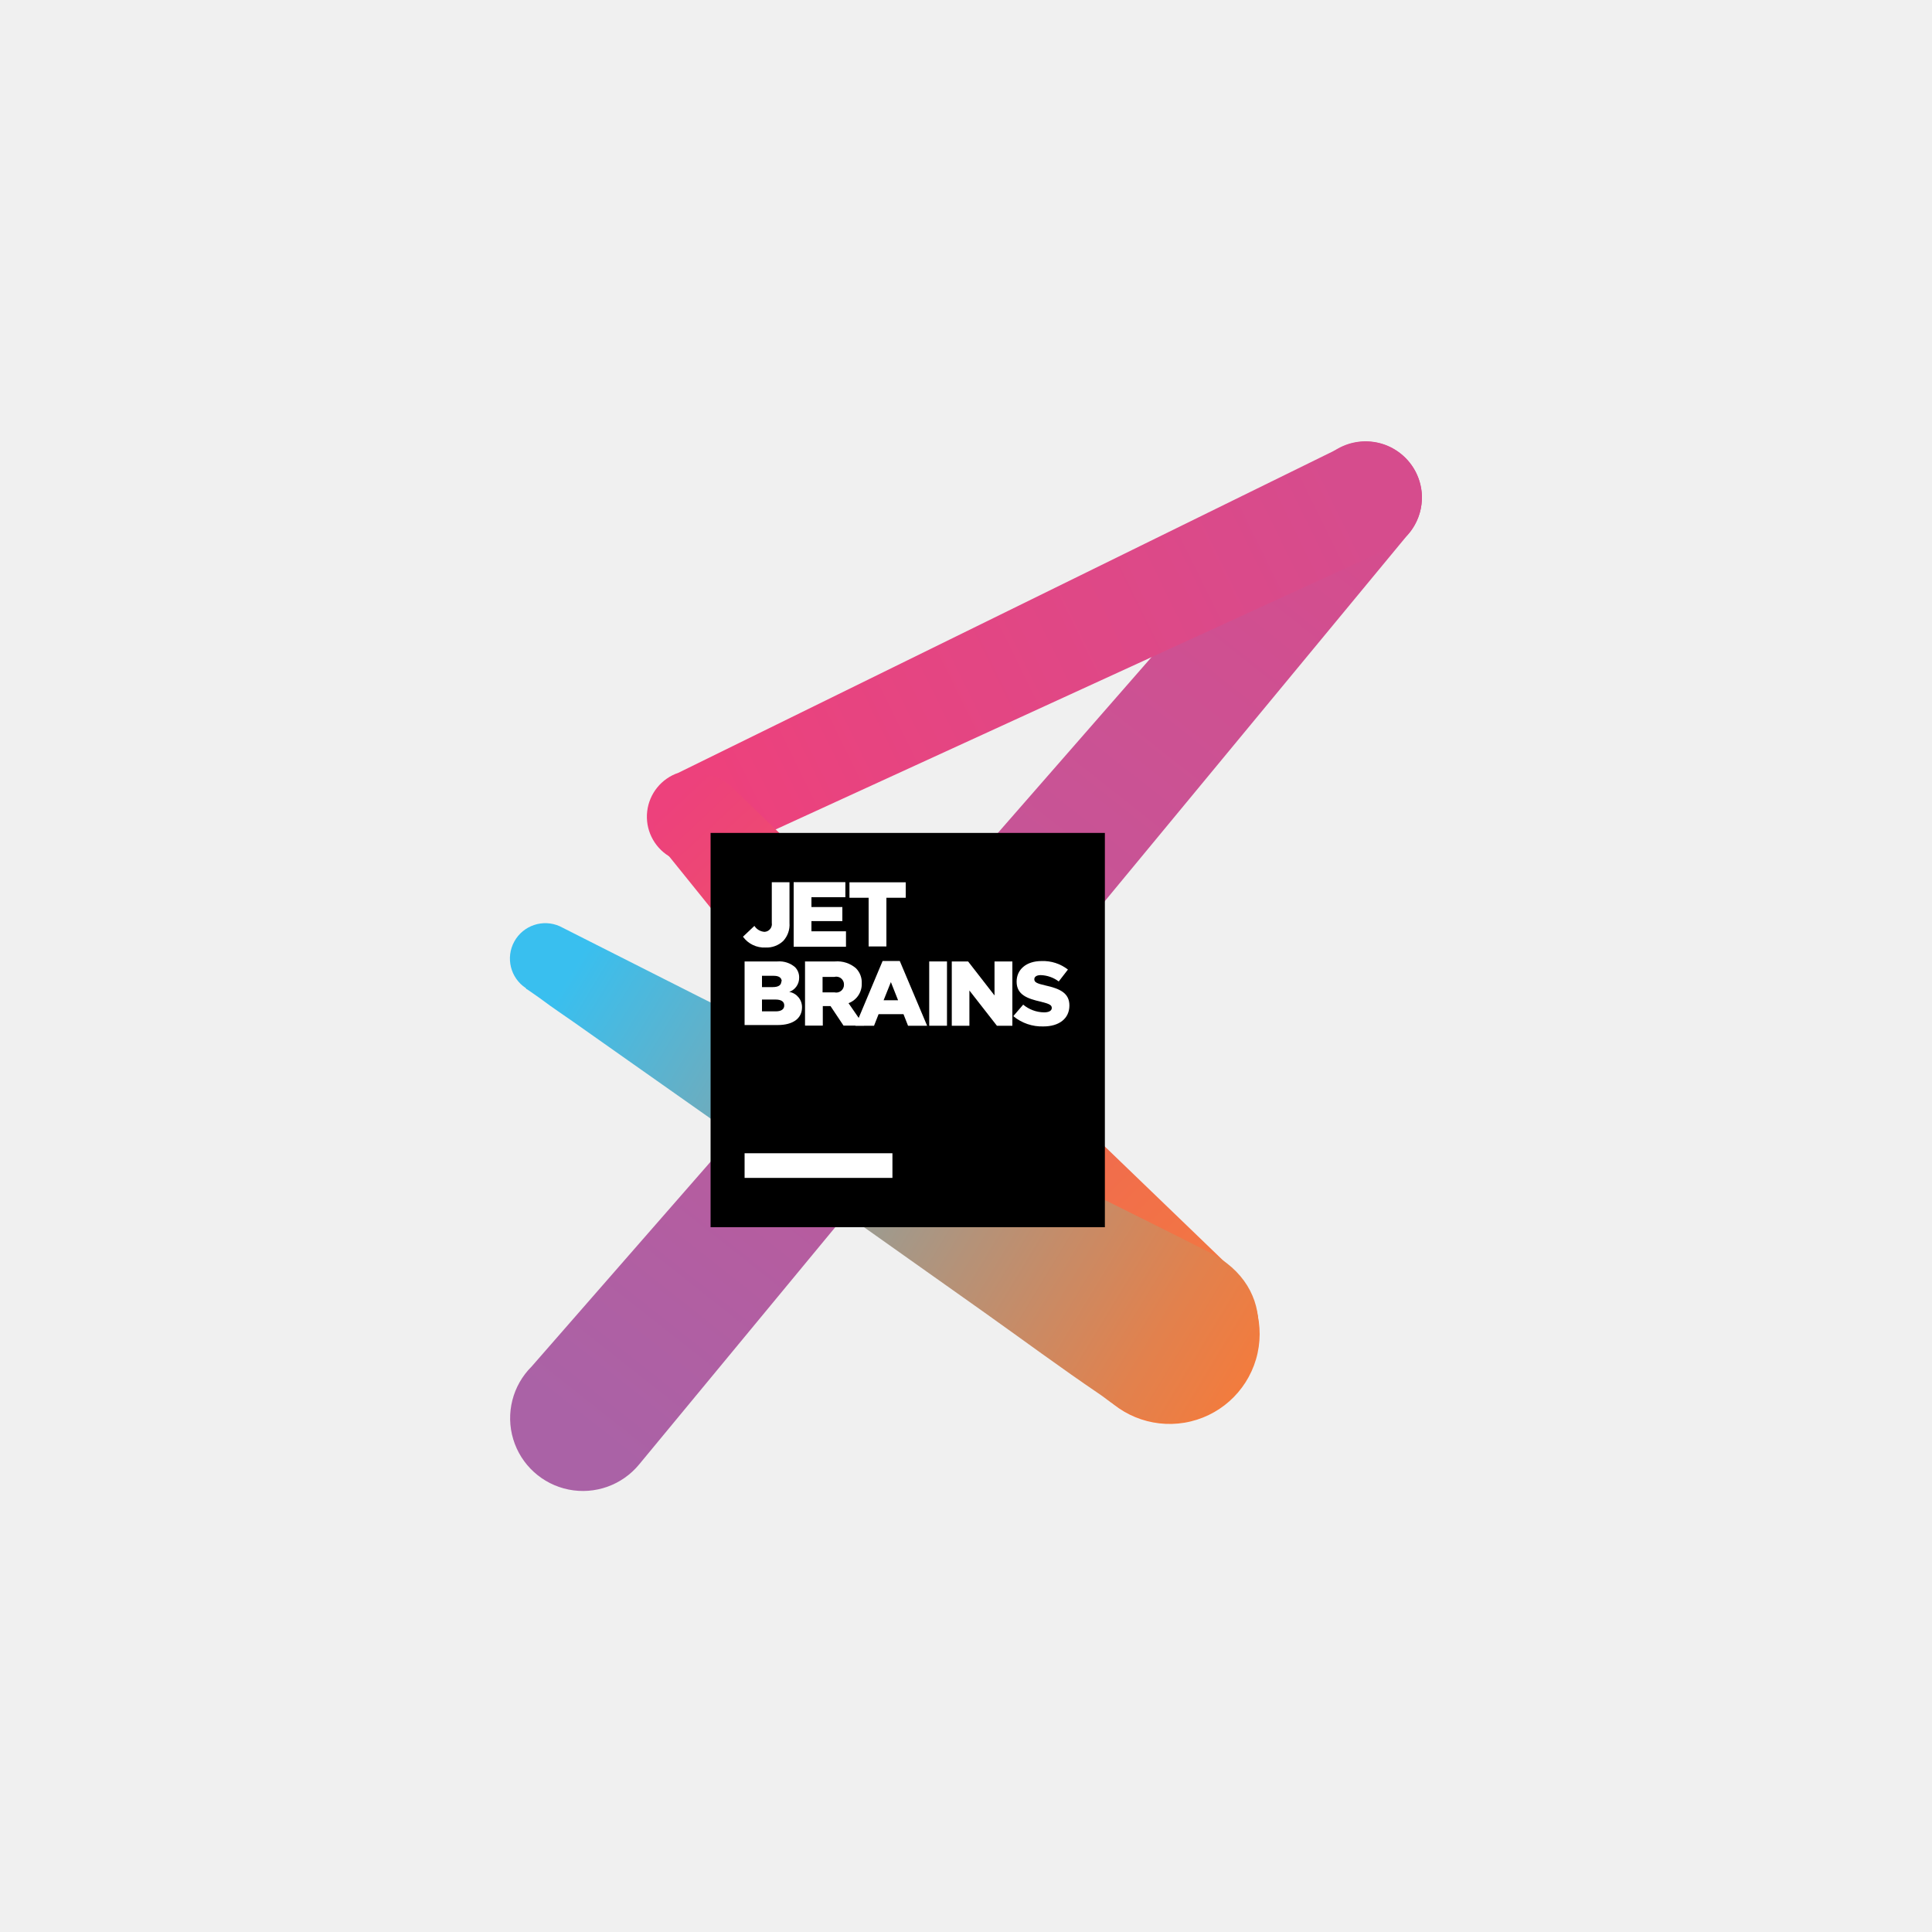
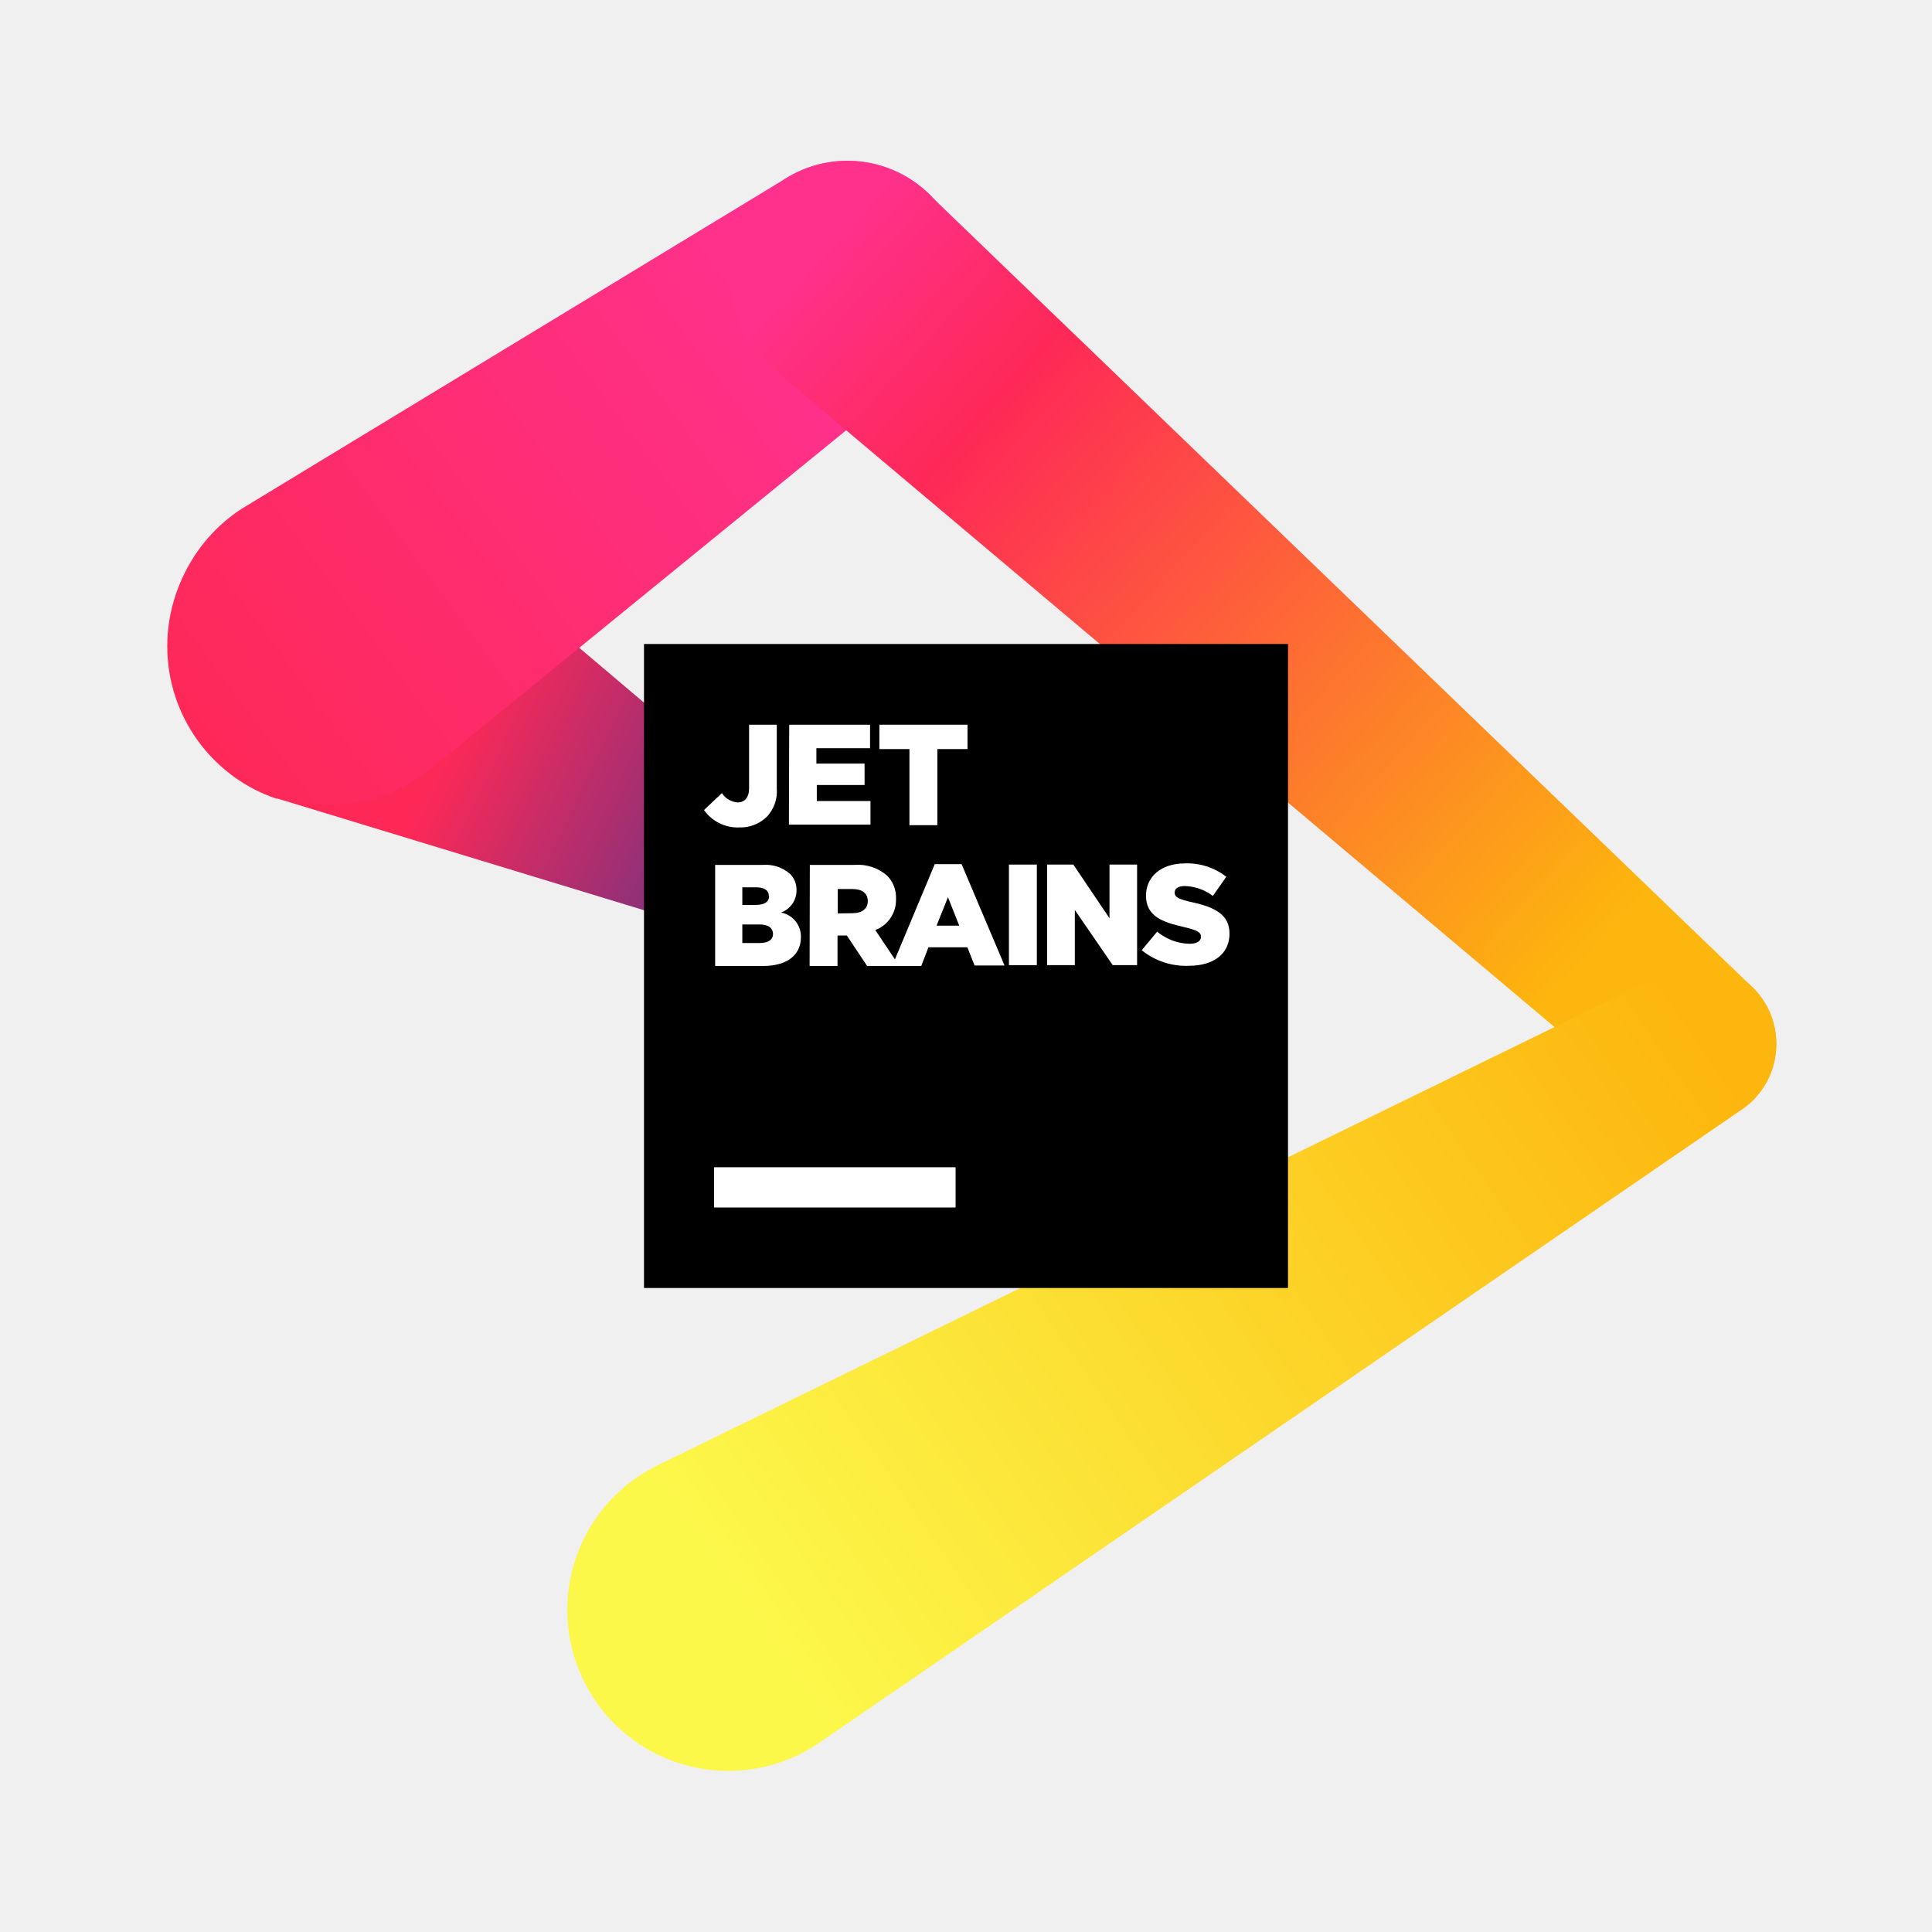
- <svg xmlns="http://www.w3.org/2000/svg" id="Layer_1" data-name="Layer 1" viewBox="0 0 250 250">
-   <defs>
-     <linearGradient id="linear-gradient" x1="76.05" y1="185.57" x2="174.69" y2="60.65" gradientUnits="userSpaceOnUse">
-       <stop offset="0" stop-color="#aa62a6" />
-       <stop offset="0.55" stop-color="#c55597" />
-       <stop offset="1" stop-color="#d64c8d" />
-     </linearGradient>
-     <linearGradient id="linear-gradient-2" x1="94.93" y1="104.55" x2="174.85" y2="65.31" gradientUnits="userSpaceOnUse">
-       <stop offset="0" stop-color="#ed417c" />
-       <stop offset="0.22" stop-color="#e74480" />
-       <stop offset="1" stop-color="#d64c8d" />
-     </linearGradient>
-     <linearGradient id="linear-gradient-3" x1="86.76" y1="103.67" x2="156.6" y2="178.19" gradientUnits="userSpaceOnUse">
-       <stop offset="0" stop-color="#ed417c" />
-       <stop offset="0.02" stop-color="#ed427a" />
-       <stop offset="0.67" stop-color="#f16b4e" />
-       <stop offset="1" stop-color="#f37b3d" />
-     </linearGradient>
-     <linearGradient id="linear-gradient-4" x1="73.98" y1="125.59" x2="161.82" y2="178.87" gradientUnits="userSpaceOnUse">
-       <stop offset="0" stop-color="#39bfef" />
-       <stop offset="0.25" stop-color="#6eacbd" />
-       <stop offset="0.61" stop-color="#b59278" />
-       <stop offset="0.87" stop-color="#e2814d" />
-       <stop offset="1" stop-color="#f37b3d" />
-     </linearGradient>
-   </defs>
-   <g>
-     <g>
-       <path d="M182,69.39a7.27,7.27,0,1,0-10.59-10h0L68.79,176.83a9.42,9.42,0,1,0,13.92,12.66h0Z" fill="url(#linear-gradient)" />
-       <path d="M184,64.15A7.27,7.27,0,0,0,173.3,58h0L87.78,100a6,6,0,1,0,5.17,10.73h0l86.4-39.6A7.27,7.27,0,0,0,184,64.15Z" fill="url(#linear-gradient-2)" />
-       <path d="M159.2,164L94.55,101.72a6,6,0,0,0-8.95,7.87v0l56.27,69.79A11.65,11.65,0,1,0,159.2,164Z" fill="url(#linear-gradient-3)" />
-       <g>
-         <path d="M156.39,162c3.82,1.89,0,0,0,0h0Z" fill="#39bfef" />
-         <path d="M162.85,171.76c0.07-3.72-1.81-7.45-6.46-9.76-5.52-2.81-11.08-5.54-16.62-8.31l-16.44-8.23-16.46-8.25-16.63-8.35-17.8-9a4.58,4.58,0,0,0-4.4,8L68.13,128l0.05,0s1.37,0.93,2.12,1.49c1.26,0.95,2.59,1.82,3.88,2.73l7.46,5.26L97,148.3l15,10.64,15.18,10.75c5.06,3.59,10.06,7.3,15.2,10.78,0.62,0.42,1.2.93,1.85,1.31l0.4,0.22,0,0a11.65,11.65,0,0,0,18.27-9.67C162.87,172.17,162.86,172,162.85,171.76Z" fill="url(#linear-gradient-4)" />
-       </g>
-     </g>
-     <g>
-       <rect x="91.95" y="107.78" width="51.02" height="51.02" />
-       <rect x="96.35" y="149.23" width="19.13" height="3.19" fill="#fff" />
-       <g>
-         <path d="M96.14,121.21l1.48-1.4a1.68,1.68,0,0,0,1.31.77,1,1,0,0,0,.94-1.16v-5.26h2.29v5.27a3.09,3.09,0,0,1-.82,2.34,3.13,3.13,0,0,1-2.28.84A3.4,3.4,0,0,1,96.14,121.21Z" fill="#fff" />
-         <path d="M102.7,114.15h6.69v1.95H105v1.27h4v1.82h-4v1.32h4.47v2H102.7v-8.32Z" fill="#fff" />
-         <path d="M112.4,116.17h-2.48v-2h7.28v2H114.7v6.3h-2.3v-6.3Z" fill="#fff" />
-         <path d="M96.35,124.41h4.26a3.11,3.11,0,0,1,2.27.74,1.87,1.87,0,0,1,.53,1.35v0a1.92,1.92,0,0,1-1.28,1.85,2,2,0,0,1,1.65,2v0c0,1.43-1.16,2.29-3.15,2.29H96.35v-8.32Zm4.8,2.57c0-.46-0.37-0.71-1-0.71H98.6v1.46H100c0.7,0,1.1-.24,1.1-0.72v0Zm-0.8,2.36H98.6v1.53h1.78c0.71,0,1.1-.27,1.1-0.76v0C101.49,129.64,101.13,129.34,100.36,129.34Z" fill="#fff" />
-         <path d="M104.13,124.41h3.93a3.68,3.68,0,0,1,2.71.89,2.6,2.6,0,0,1,.74,1.94v0a2.63,2.63,0,0,1-1.71,2.57l2,2.9h-2.65l-1.68-2.52h-1v2.52h-2.3v-8.32Zm3.84,4a1,1,0,0,0,1.24-1v0a1,1,0,0,0-1.25-1h-1.52v2H108Z" fill="#fff" />
-         <path d="M114.21,124.35h2.22l3.54,8.38H117.5l-0.59-1.5h-3.22l-0.59,1.5h-2.41Zm2,5.08-0.93-2.35-0.94,2.35h1.87Z" fill="#fff" />
-         <path d="M120.24,124.41h2.3v8.32h-2.3v-8.32Z" fill="#fff" />
-         <path d="M123.12,124.41h2.15l3.42,4.4v-4.4H131v8.32h-2l-3.56-4.56v4.56h-2.28v-8.32Z" fill="#fff" />
-         <path d="M131.12,131.49L132.4,130a4.31,4.31,0,0,0,2.7,1c0.63,0,1-.21,1-0.57v0c0-.36-0.27-0.53-1.41-0.81-1.77-.4-3.14-0.9-3.14-2.6v0c0-1.54,1.22-2.66,3.22-2.66a5.23,5.23,0,0,1,3.42,1.1L137,127a4.08,4.08,0,0,0-2.33-.82c-0.56,0-.83.23-0.83,0.53v0c0,0.38.29,0.55,1.45,0.81,1.9,0.42,3.09,1,3.09,2.59v0c0,1.7-1.34,2.71-3.36,2.71A5.83,5.83,0,0,1,131.12,131.49Z" fill="#fff" />
-       </g>
-     </g>
+ <svg xmlns="http://www.w3.org/2000/svg" height="180" viewBox="0 0 180 180" width="180">
+   <linearGradient id="a" gradientUnits="userSpaceOnUse" x1="32.64" x2="82.77" y1="61.16" y2="85.54">
+     <stop offset=".21" stop-color="#fe2857" />
+     <stop offset="1" stop-color="#293896" />
+   </linearGradient>
+   <linearGradient id="b" gradientUnits="userSpaceOnUse" x1="17.38" x2="82.95" y1="69.86" y2="21.23">
+     <stop offset="0" stop-color="#fe2857" />
+     <stop offset=".01" stop-color="#fe2857" />
+     <stop offset=".86" stop-color="#ff318c" />
+   </linearGradient>
+   <linearGradient id="c" gradientUnits="userSpaceOnUse" x1="74.17" x2="160.27" y1="21.58" y2="99.76">
+     <stop offset=".02" stop-color="#ff318c" />
+     <stop offset=".21" stop-color="#fe2857" />
+     <stop offset=".86" stop-color="#fdb60d" />
+   </linearGradient>
+   <linearGradient id="d" gradientUnits="userSpaceOnUse" x1="155.46" x2="55.07" y1="89.8" y2="158.9">
+     <stop offset=".01" stop-color="#fdb60d" />
+     <stop offset=".86" stop-color="#fcf84a" />
+   </linearGradient>
+   <path d="m81.56 83.71-41.35-35a15 15 0 1 0 -14.47 25.7h.15l.39.12 52.16 15.89a3.53 3.53 0 0 0 1.18.21 3.73 3.73 0 0 0 1.93-6.91z" fill="url(#a)" />
+   <path d="m89.85 25.93a10.89 10.89 0 0 0 -16.85-9.18l-50.5 30.66a15 15 0 1 0 17.9 24l45.27-36.89.36-.3a10.93 10.93 0 0 0 3.82-8.29z" fill="url(#b)" />
+   <path d="m163.29 92-76.62-73.79a10.91 10.91 0 1 0 -14.81 16l.14.12 81.4 68.58a7.36 7.36 0 0 0 12.09-5.65 7.39 7.39 0 0 0 -2.2-5.26z" fill="url(#c)" />
+   <path d="m165.5 97.29a7.35 7.35 0 0 0 -11.67-6l-92.71 45.3a15 15 0 1 0 15.48 25.59l85.73-58.84a7.35 7.35 0 0 0 3.17-6.05z" fill="url(#d)" />
+   <path d="m60 60h60v60h-60z" />
+   <g fill="#fff">
+     <path d="m66.53 108.75h22.5v3.75h-22.5z" />
+     <path d="m65.59 75.47 1.67-1.58a1.88 1.88 0 0 0 1.47.87c.64 0 1.06-.45 1.06-1.32v-5.92h2.58v5.94a3.44 3.44 0 0 1 -.92 2.63 3.52 3.52 0 0 1 -2.57 1 3.84 3.84 0 0 1 -3.29-1.62z" />
+     <path d="m73.53 67.52h7.53v2.19h-5v1.43h4.49v2h-4.45v1.49h5v2.2h-7.6z" />
+     <path d="m84.73 69.79h-2.8v-2.27h8.21v2.27h-2.81v7.09h-2.6z" />
+     <path d="m66.63 80.58h4.42a3.47 3.47 0 0 1 2.55.83 2.09 2.09 0 0 1 .61 1.52 2.18 2.18 0 0 1 -1.45 2.09 2.27 2.27 0 0 1 1.86 2.29c0 1.69-1.31 2.69-3.55 2.69h-4.44zm5 2.89c0-.52-.42-.8-1.18-.8h-1.29v1.64h1.25c.78 0 1.24-.27 1.24-.81zm-.9 2.66h-1.57v1.73h1.62c.8 0 1.24-.31 1.24-.86-.02-.53-.4-.87-1.27-.87z" />
+     <path d="m75.45 80.58h4.15a4.14 4.14 0 0 1 3.05 1 2.92 2.92 0 0 1 .83 2.18 3 3 0 0 1 -1.93 2.89l2.24 3.35h-3l-1.89-2.84h-.87v2.84h-2.6zm4 4.5c.87 0 1.4-.43 1.4-1.12 0-.75-.55-1.13-1.41-1.13h-1.39v2.27z" />
+     <path d="m87.09 80.51h2.5l4 9.44h-2.79l-.67-1.69h-3.63l-.67 1.74h-2.71zm2.28 5.73-1.05-2.65-1.06 2.65z" />
+     <path d="m94 80.55h2.6v9.37h-2.6z" />
+     <path d="m97.56 80.55h2.44l3.37 5v-5h2.57v9.37h-2.27l-3.53-5.14v5.14h-2.58z" />
+     <path d="m106.37 88.53 1.44-1.73a4.86 4.86 0 0 0 3 1.13c.71 0 1.08-.25 1.08-.65 0-.41-.3-.61-1.59-.91-2-.46-3.53-1-3.53-2.93 0-1.74 1.38-3 3.63-3a5.88 5.88 0 0 1 3.85 1.25l-1.25 1.78a4.56 4.56 0 0 0 -2.62-.92c-.63 0-.94.25-.94.6 0 .43.32.62 1.63.91 2.15.47 3.48 1.17 3.48 2.92 0 1.91-1.51 3-3.78 3a6.56 6.56 0 0 1 -4.4-1.45z" />
  </g>
+   <path d="m0 0h180v180h-180z" fill="none" />
</svg>
